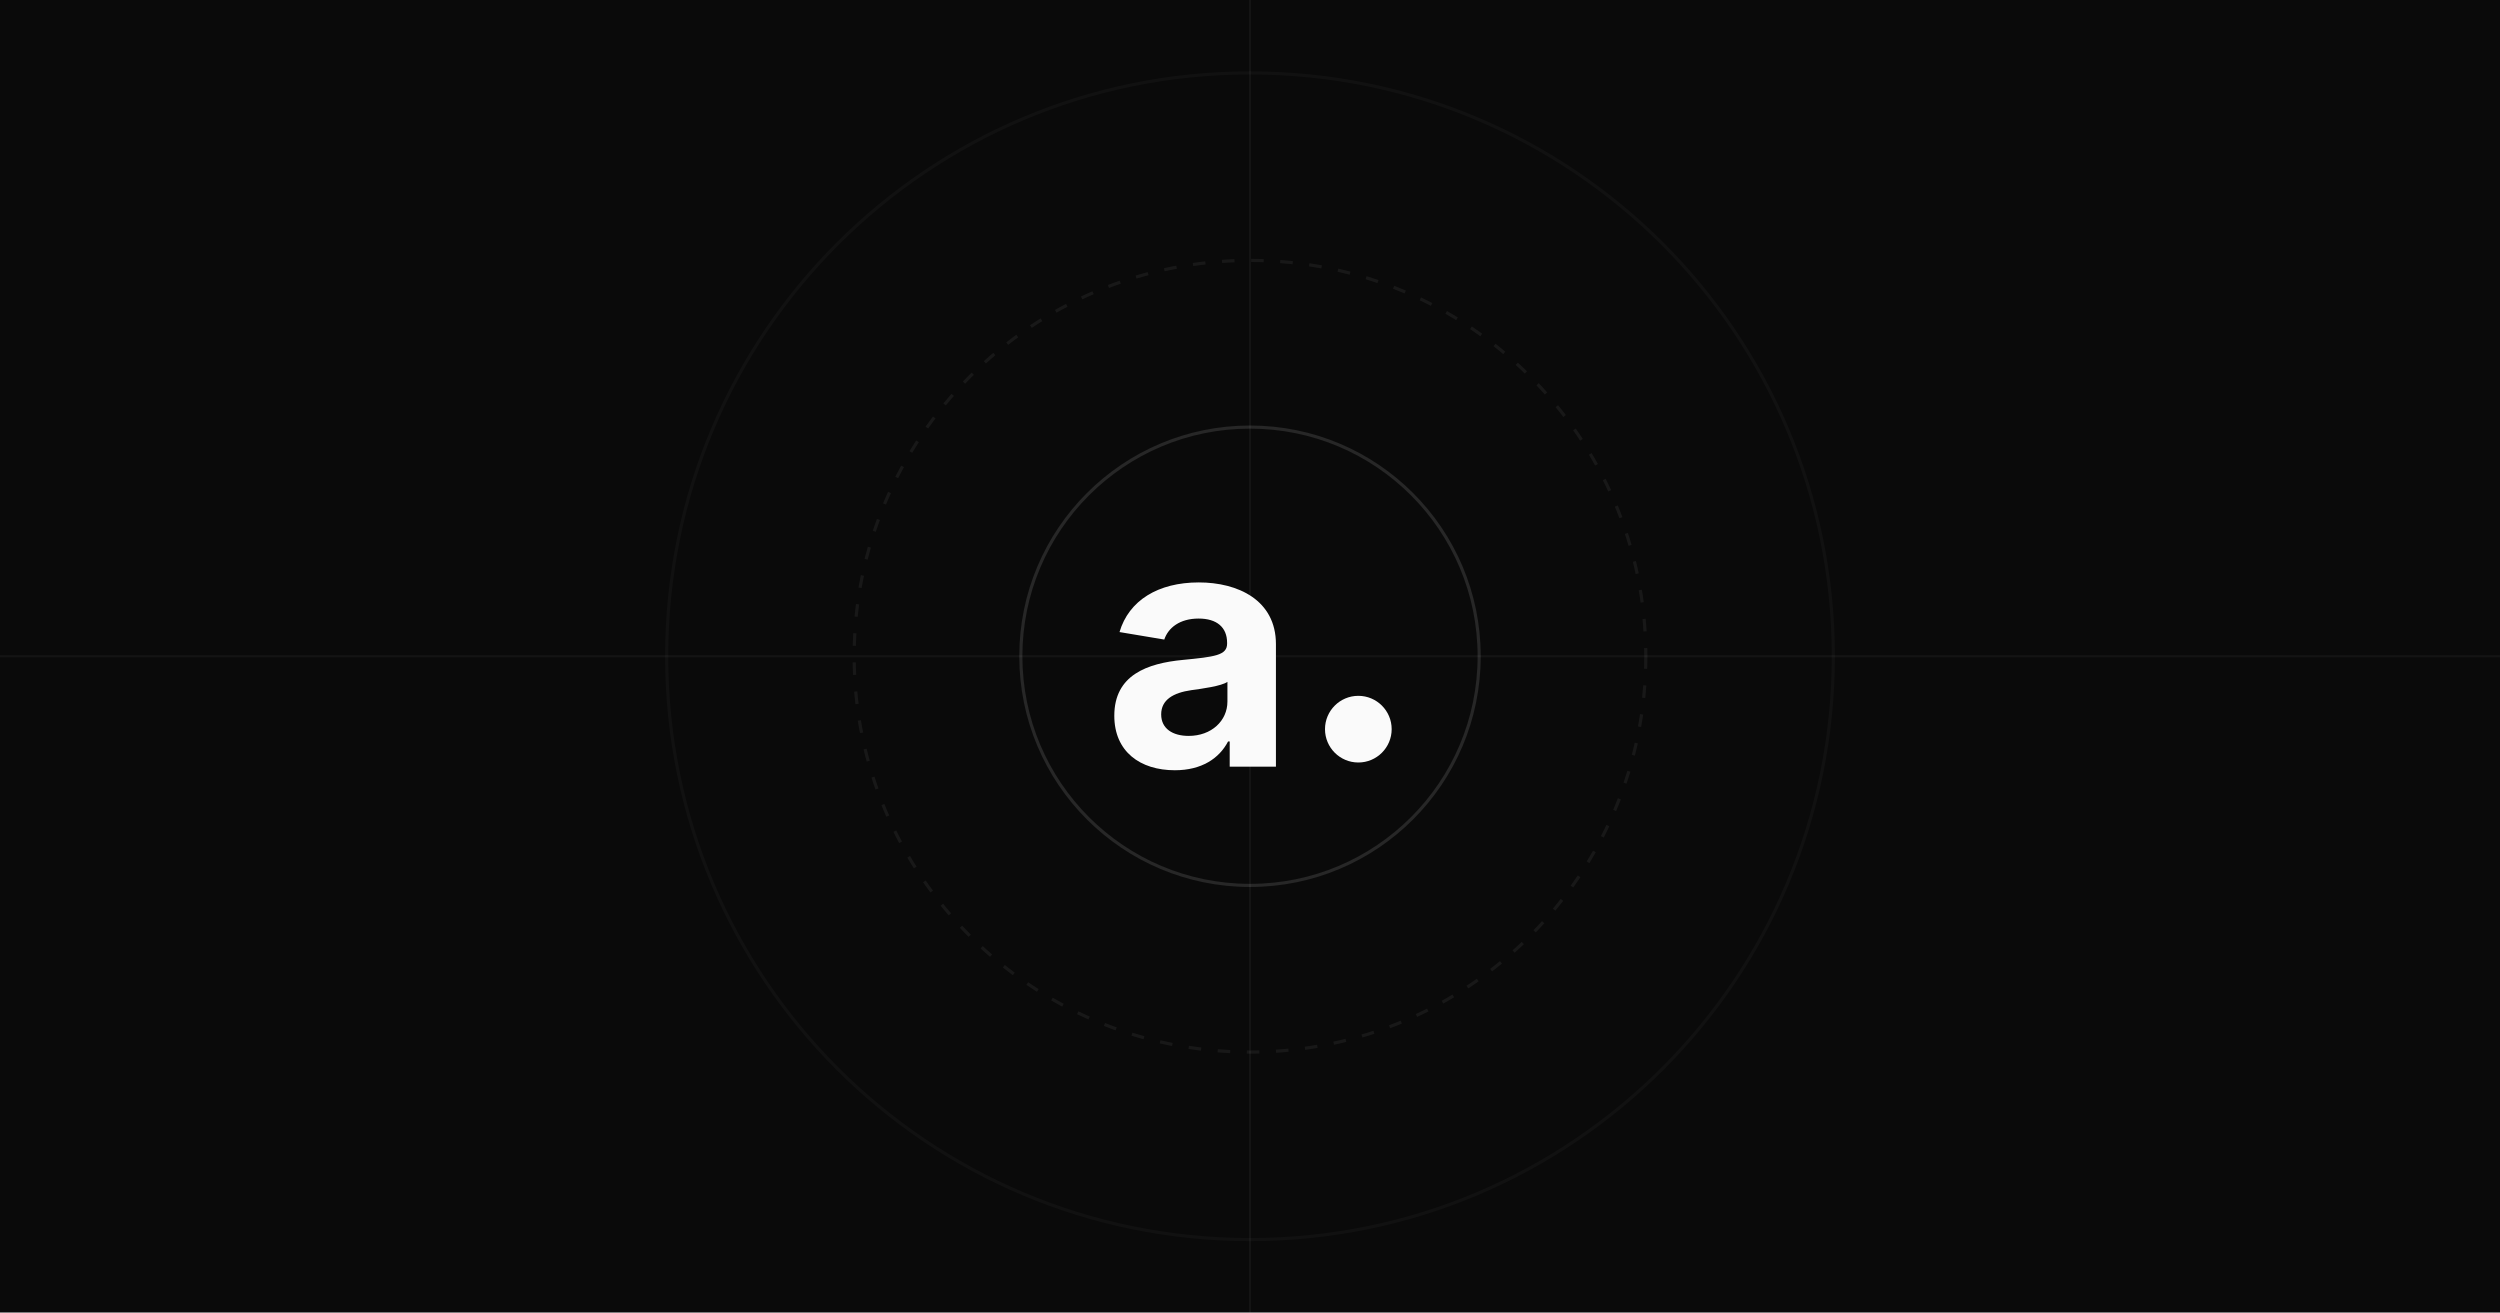
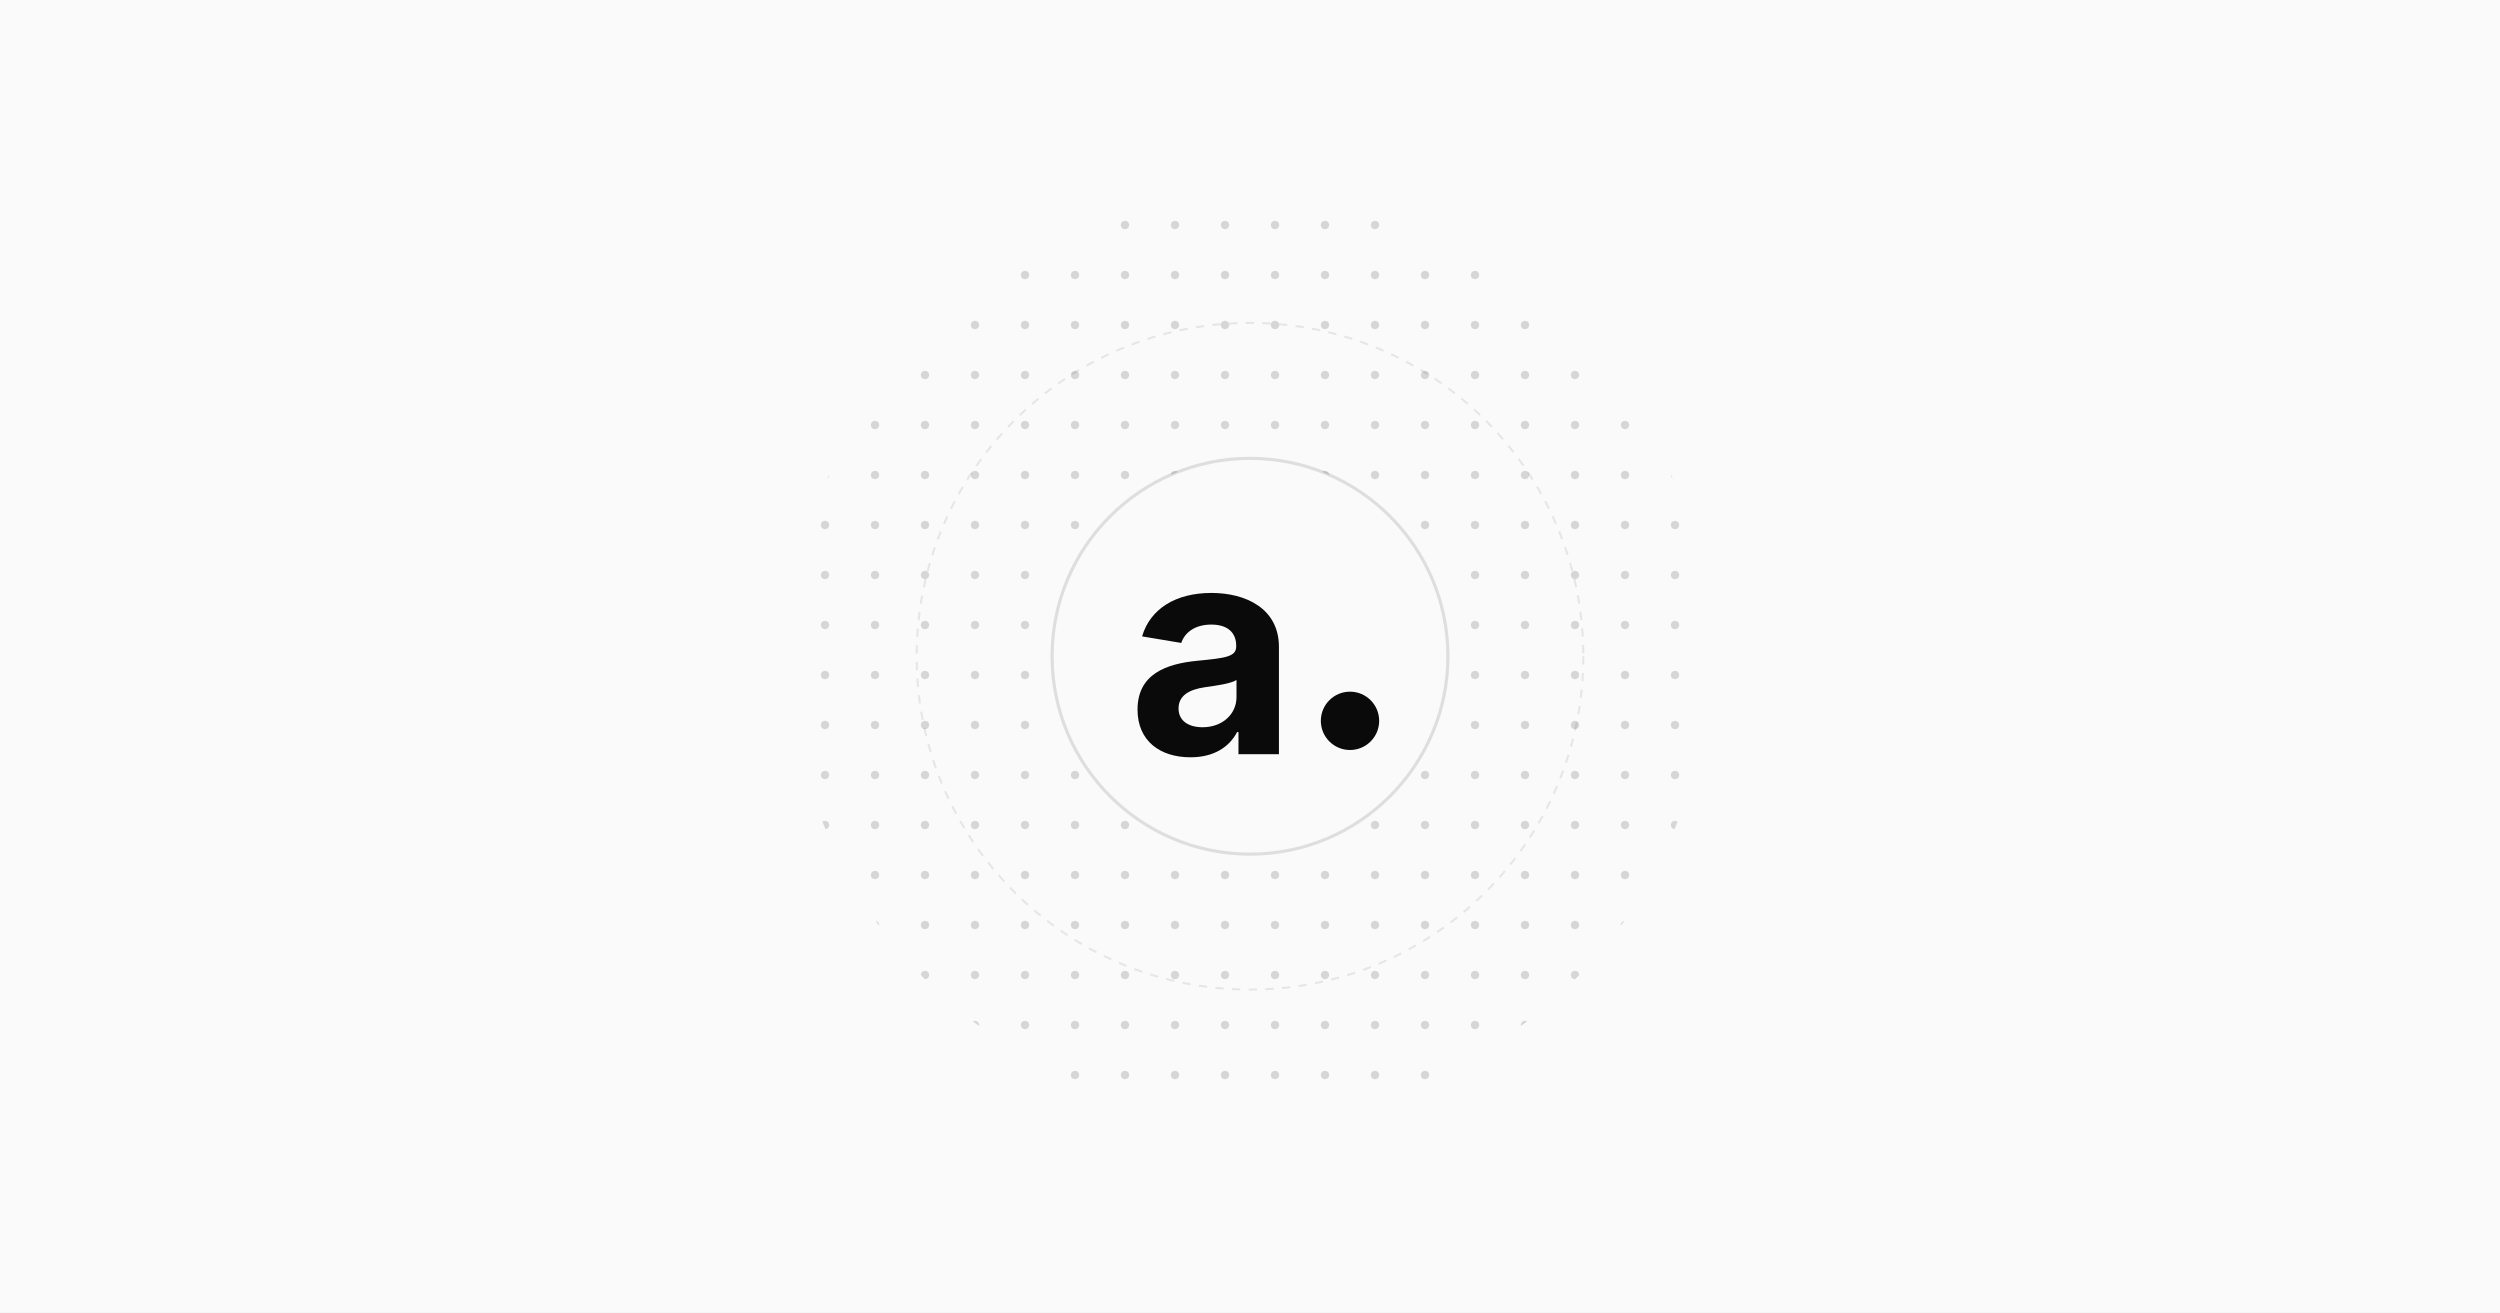
<svg xmlns="http://www.w3.org/2000/svg" viewBox="0 0 1200 630" width="1200" height="630">
-   <rect width="1200" height="630" fill="#0A0A0A" />
-   <line x1="0" y1="315" x2="1200" y2="315" stroke="#FFFFFF" stroke-opacity="0.04" stroke-width="1" />
-   <line x1="600" y1="0" x2="600" y2="630" stroke="#FFFFFF" stroke-opacity="0.04" stroke-width="1" />
-   <circle cx="600" cy="315" r="110" fill="none" stroke="#FFFFFF" stroke-opacity="0.12" stroke-width="1.5" />
-   <circle cx="600" cy="315" r="190" fill="none" stroke="#FFFFFF" stroke-opacity="0.06" stroke-width="1.5" stroke-dasharray="6 8" />
-   <circle cx="600" cy="315" r="280" fill="none" stroke="#FFFFFF" stroke-opacity="0.03" stroke-width="1.5" />
-   <text x="576" y="368" font-family="Inter, -apple-system, BlinkMacSystemFont, sans-serif" font-weight="700" font-size="160" fill="#FAFAFA" text-anchor="middle" letter-spacing="-7">a</text>
-   <circle cx="652" cy="350" r="16" fill="#FAFAFA" />
+   <rect width="1200" height="630" fill="#FAFAFA" />
+   <defs>
+     <pattern id="mono-dots" x="0" y="0" width="24" height="24" patternUnits="userSpaceOnUse">
+       <circle cx="12" cy="12" r="2" fill="#0A0A0A" fill-opacity="0.15" />
+     </pattern>
+   </defs>
+   <circle cx="600" cy="315" r="220" fill="url(#mono-dots)" />
+   <circle cx="600" cy="315" r="160" fill="none" stroke="#0A0A0A" stroke-opacity="0.08" stroke-width="1" stroke-dasharray="4 4" />
+   <circle cx="600" cy="315" r="95" fill="#FAFAFA" stroke="#0A0A0A" stroke-opacity="0.12" stroke-width="1.5" />
+   <text x="582" y="362" font-family="Inter, -apple-system, BlinkMacSystemFont, sans-serif" font-weight="700" font-size="140" fill="#0A0A0A" text-anchor="middle" letter-spacing="-6">a</text>
+   <circle cx="648" cy="346" r="14" fill="#0A0A0A" />
</svg>
